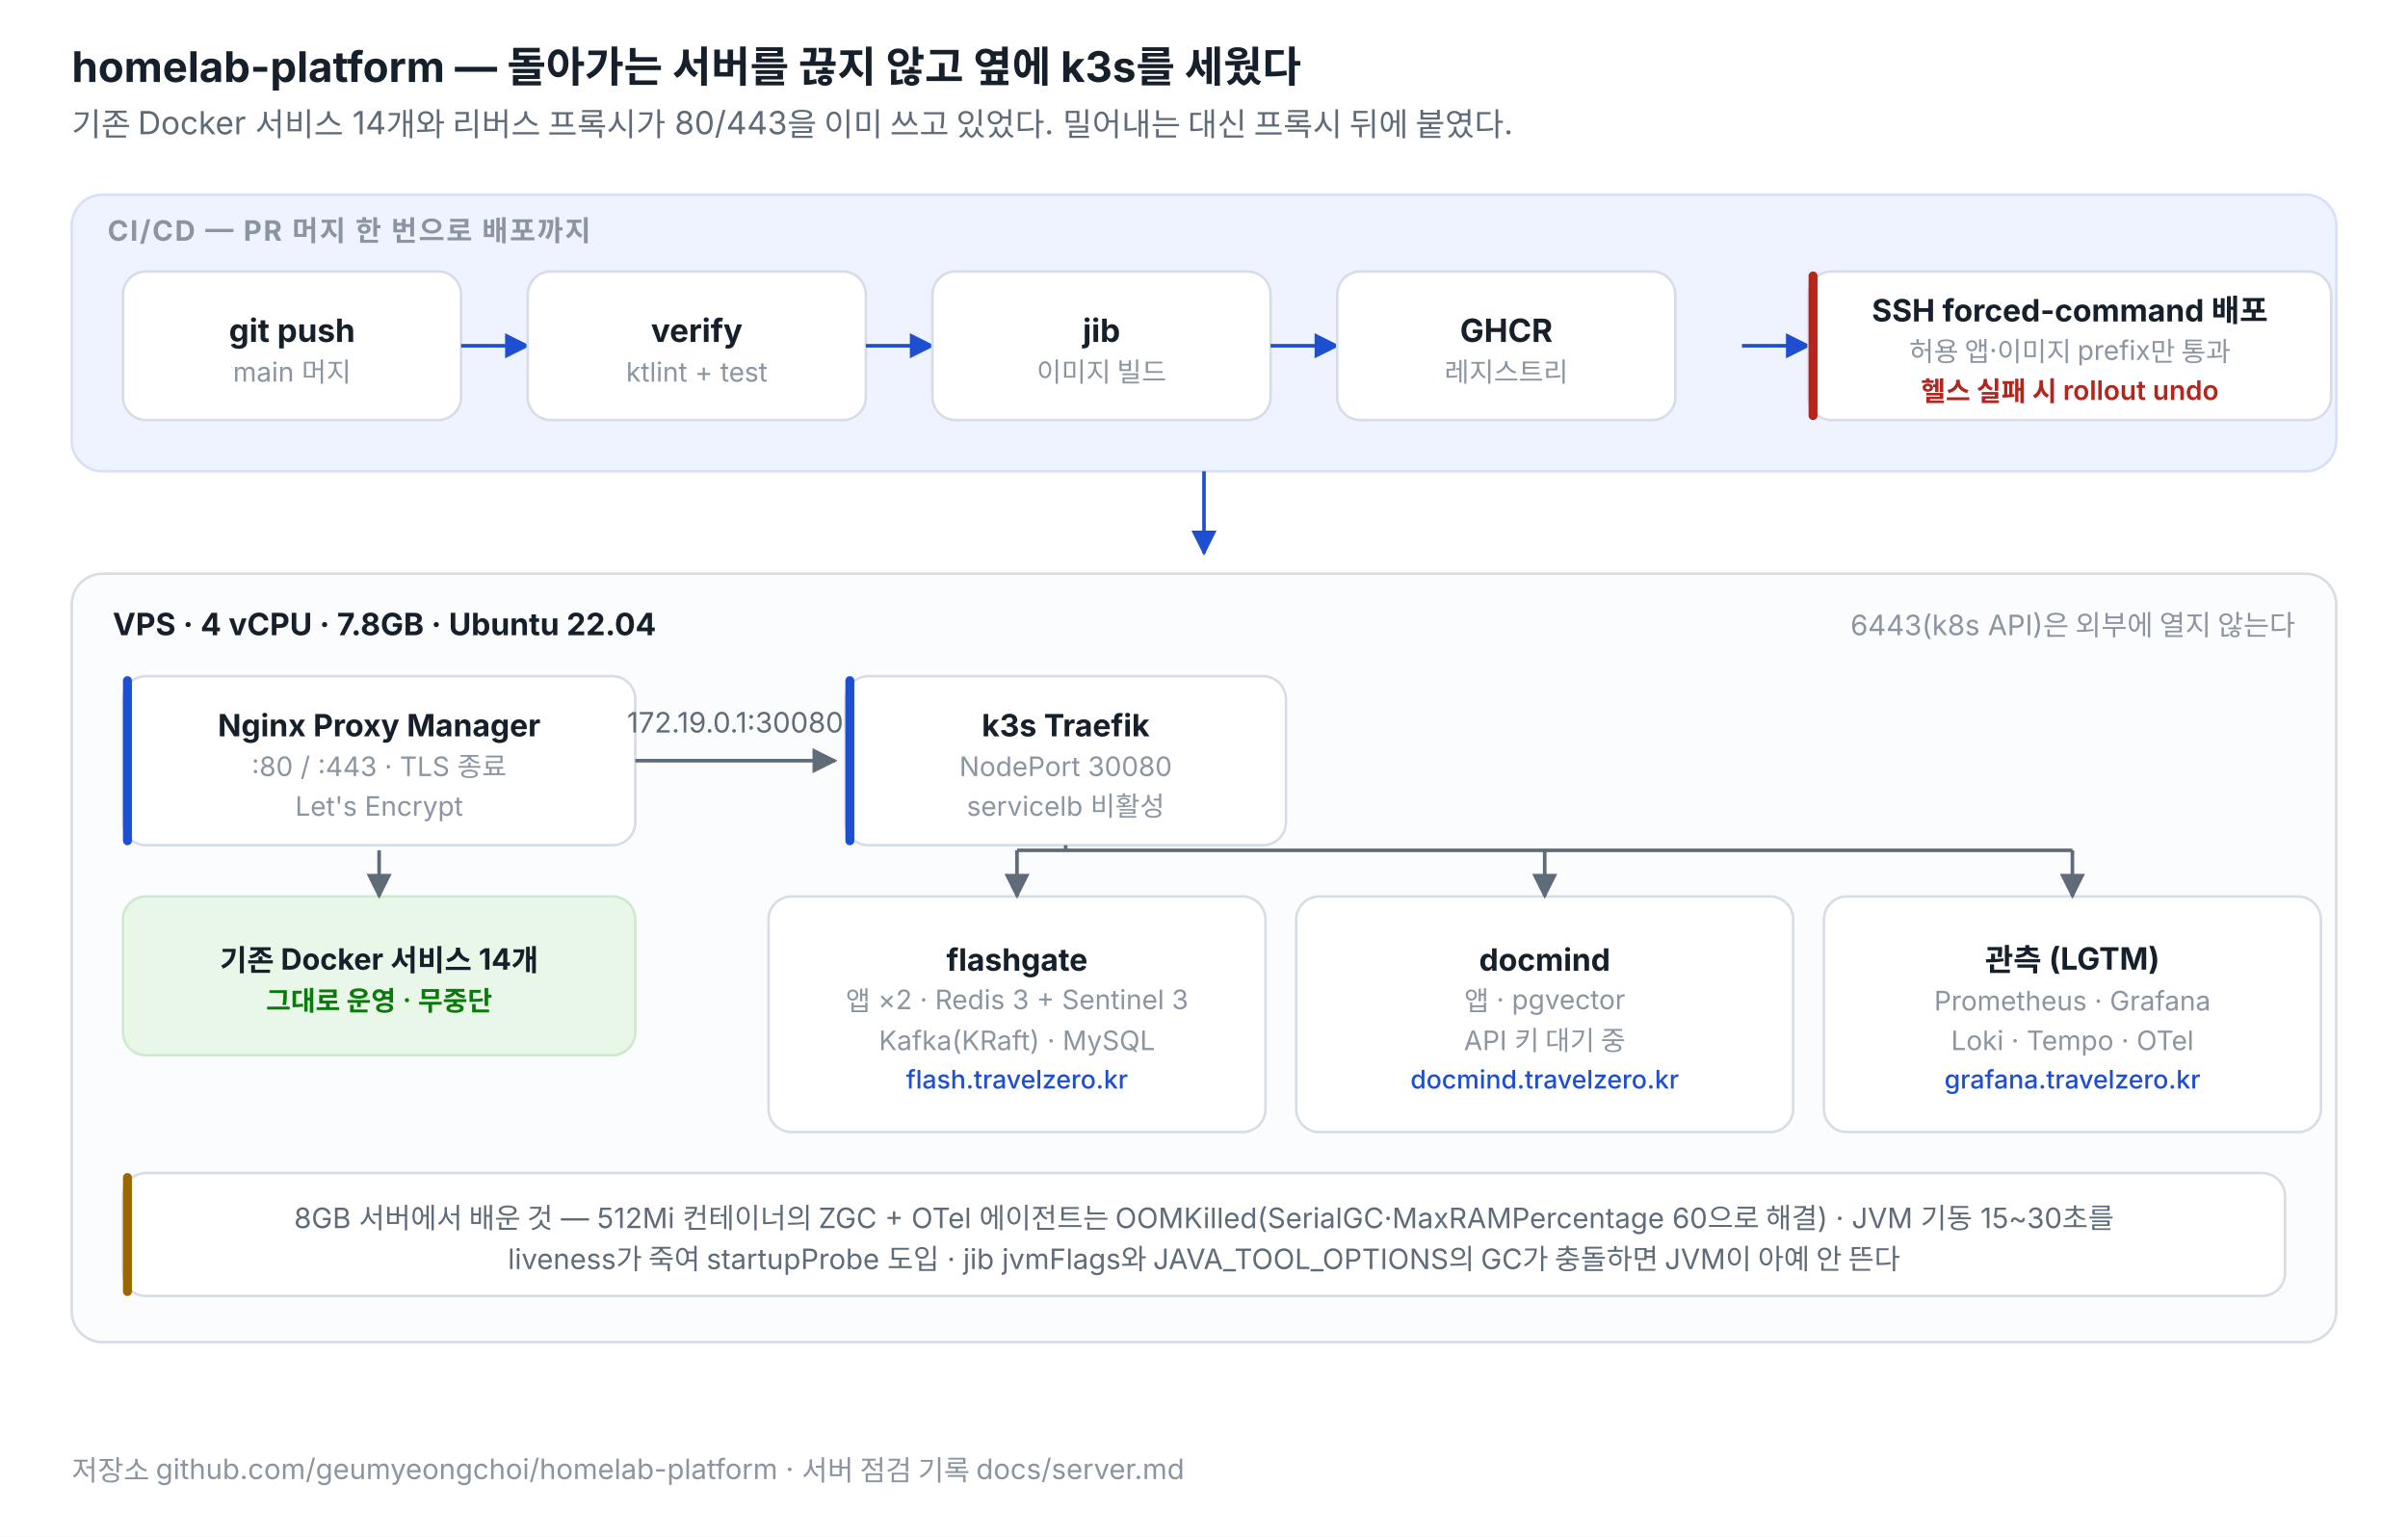
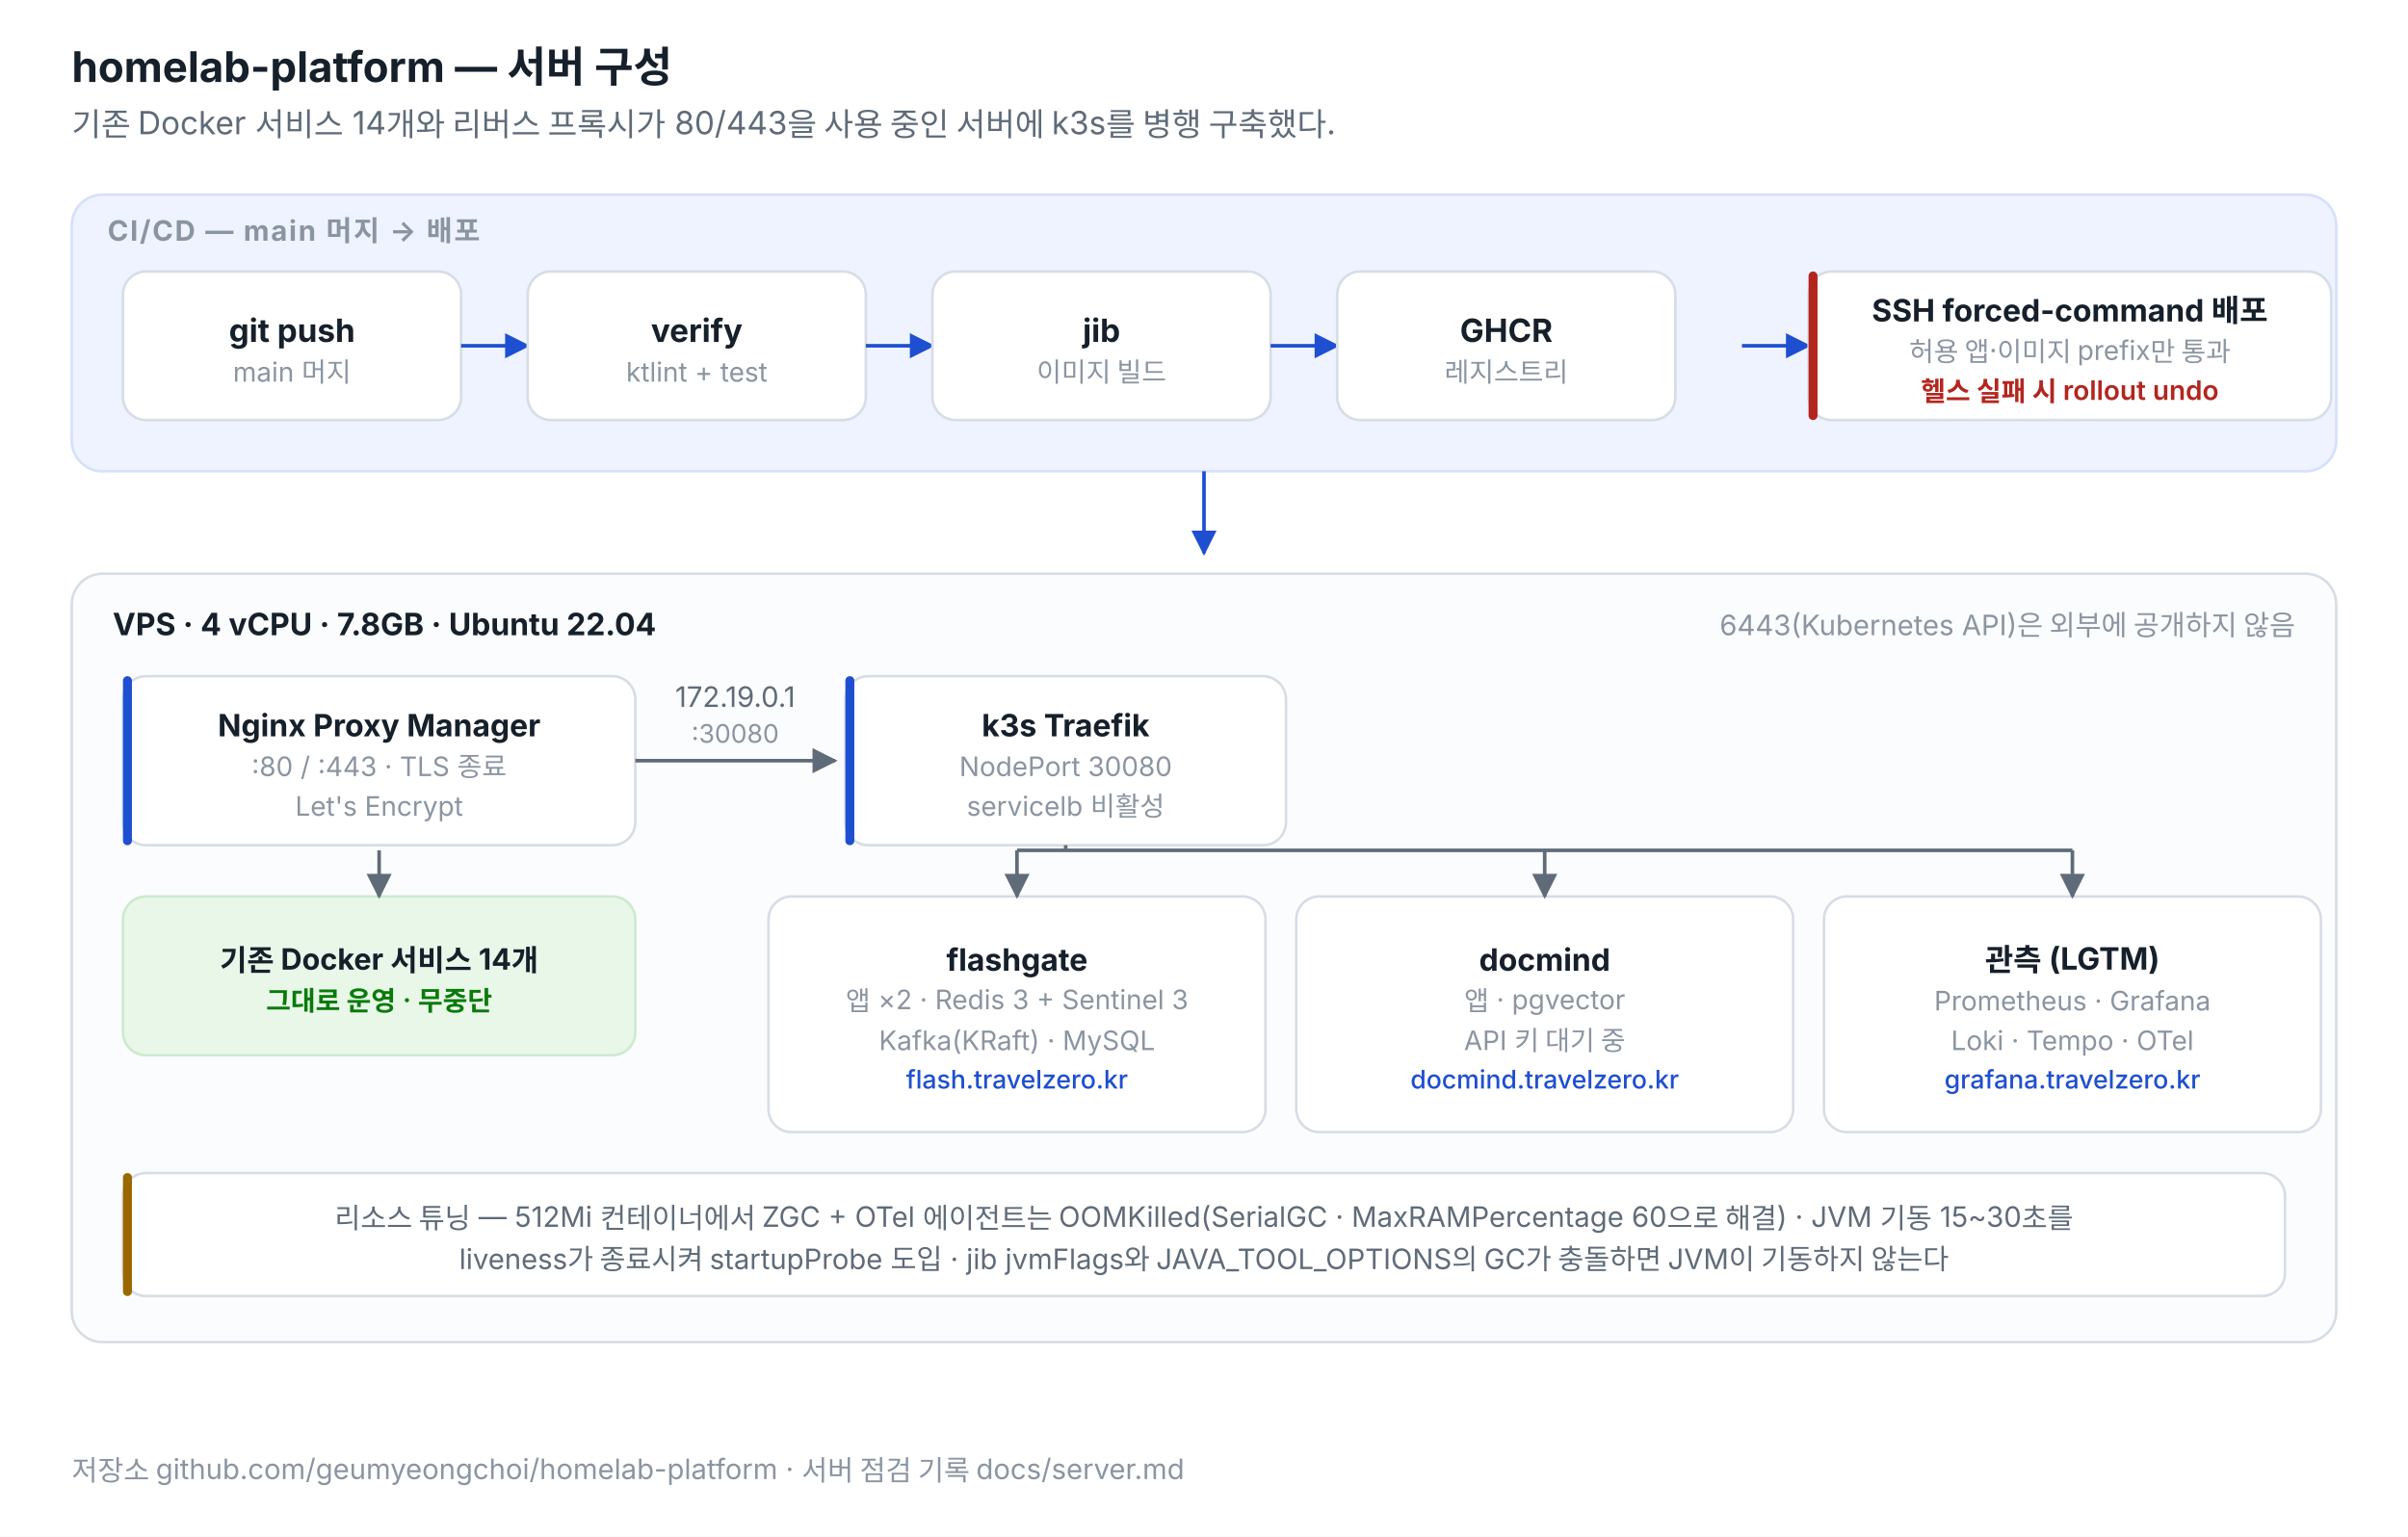
- <svg xmlns="http://www.w3.org/2000/svg" width="940" height="600" viewBox="0 0 940 600" font-family="system-ui,-apple-system,'Apple SD Gothic Neo','Noto Sans KR',sans-serif" role="img" aria-label="homelab-platform — 돌아가는 서버를 끊지 않고 옆에 k3s를 세웠다">
+ <svg xmlns="http://www.w3.org/2000/svg" width="940" height="600" viewBox="0 0 940 600" font-family="system-ui,-apple-system,'Apple SD Gothic Neo','Noto Sans KR',sans-serif" role="img" aria-label="homelab-platform — 서버 구성">
  <defs>
    <marker id="a" viewBox="0 0 10 10" refX="9" refY="5" markerWidth="7" markerHeight="7" orient="auto-start-reverse">
      <path d="M0 0 L10 5 L0 10 z" fill="#5f6b78" />
    </marker>
    <marker id="ab" viewBox="0 0 10 10" refX="9" refY="5" markerWidth="7" markerHeight="7" orient="auto-start-reverse">
      <path d="M0 0 L10 5 L0 10 z" fill="#1f4fd1" />
    </marker>
    <marker id="ar" viewBox="0 0 10 10" refX="9" refY="5" markerWidth="7" markerHeight="7" orient="auto-start-reverse">
      <path d="M0 0 L10 5 L0 10 z" fill="#b3261e" />
    </marker>
  </defs>
  <rect width="940" height="600" fill="#ffffff" />
-   <text x="28" y="32" font-size="16.5" font-weight="650" fill="#16202b">homelab-platform — 돌아가는 서버를 끊지 않고 옆에 k3s를 세웠다</text>
-   <text x="28" y="53" font-size="12.5" fill="#5f6b78">기존 Docker 서비스 14개와 리버스 프록시가 80/443을 이미 쓰고 있었다. 밀어내는 대신 프록시 뒤에 붙였다.</text>
+   <text x="28" y="32" font-size="16.5" font-weight="650" fill="#16202b">homelab-platform — 서버 구성</text>
+   <text x="28" y="53" font-size="12.5" fill="#5f6b78">기존 Docker 서비스 14개와 리버스 프록시가 80/443을 사용 중인 서버에 k3s를 병행 구축했다.</text>
  <rect x="28" y="76" width="884" height="108" rx="12" fill="#eef3ff" stroke="#d6e0fb" stroke-width="1" />
-   <text x="42" y="94" font-size="11" font-weight="700" fill="#8b95a1" letter-spacing="0.06em">CI/CD — PR 머지 한 번으로 배포까지</text>
+   <text x="42" y="94" font-size="11" font-weight="700" fill="#8b95a1" letter-spacing="0.06em">CI/CD — main 머지 → 배포</text>
  <rect x="48" y="106" width="132" height="58" rx="9" fill="#ffffff" stroke="#d7dde5" stroke-width="1" />
  <text x="114.0" y="133.5" font-size="12.5" font-weight="650" fill="#16202b" text-anchor="middle">git push</text>
  <text x="114.0" y="149.0" font-size="10.5" font-weight="400" fill="#8b95a1" text-anchor="middle">main 머지</text>
  <line x1="180" y1="135" x2="206" y2="135" stroke="#1f4fd1" stroke-width="1.4" marker-end="url(#ab)" />
  <rect x="206" y="106" width="132" height="58" rx="9" fill="#ffffff" stroke="#d7dde5" stroke-width="1" />
  <text x="272.0" y="133.5" font-size="12.5" font-weight="650" fill="#16202b" text-anchor="middle">verify</text>
  <text x="272.0" y="149.0" font-size="10.5" font-weight="400" fill="#8b95a1" text-anchor="middle">ktlint + test</text>
  <line x1="338" y1="135" x2="364" y2="135" stroke="#1f4fd1" stroke-width="1.4" marker-end="url(#ab)" />
  <rect x="364" y="106" width="132" height="58" rx="9" fill="#ffffff" stroke="#d7dde5" stroke-width="1" />
  <text x="430.0" y="133.5" font-size="12.5" font-weight="650" fill="#16202b" text-anchor="middle">jib</text>
  <text x="430.0" y="149.0" font-size="10.5" font-weight="400" fill="#8b95a1" text-anchor="middle">이미지 빌드</text>
  <line x1="496" y1="135" x2="522" y2="135" stroke="#1f4fd1" stroke-width="1.4" marker-end="url(#ab)" />
  <rect x="522" y="106" width="132" height="58" rx="9" fill="#ffffff" stroke="#d7dde5" stroke-width="1" />
  <text x="588.0" y="133.5" font-size="12.5" font-weight="650" fill="#16202b" text-anchor="middle">GHCR</text>
  <text x="588.0" y="149.0" font-size="10.5" font-weight="400" fill="#8b95a1" text-anchor="middle">레지스트리</text>
  <line x1="680" y1="135" x2="706" y2="135" stroke="#1f4fd1" stroke-width="1.4" marker-end="url(#ab)" />
  <rect x="706" y="106" width="204" height="58" rx="9" fill="#ffffff" stroke="#d7dde5" stroke-width="1" />
  <rect x="706" y="106" width="3.5" height="58" rx="1.75" fill="#b3261e" />
  <text x="808.0" y="125.5" font-size="12" font-weight="650" fill="#16202b" text-anchor="middle">SSH forced-command 배포</text>
  <text x="808.0" y="141.0" font-size="10.5" font-weight="400" fill="#8b95a1" text-anchor="middle">허용 앱·이미지 prefix만 통과</text>
  <text x="808.0" y="156.5" font-size="10.5" font-weight="600" fill="#b3261e" text-anchor="middle">헬스 실패 시 rollout undo</text>
  <line x1="470.0" y1="184" x2="470.0" y2="216" stroke="#1f4fd1" stroke-width="1.4" marker-end="url(#ab)" />
  <rect x="28" y="224" width="884" height="300" rx="12" fill="#fbfcfd" stroke="#d7dde5" />
  <text x="44" y="248" font-size="12" font-weight="700" fill="#16202b">VPS · 4 vCPU · 7.8GB · Ubuntu 22.04</text>
-   <text x="896" y="248" font-size="11" fill="#8b95a1" text-anchor="end">6443(k8s API)은 외부에 열지 않는다</text>
+   <text x="896" y="248" font-size="11" fill="#8b95a1" text-anchor="end">6443(Kubernetes API)은 외부에 공개하지 않음</text>
  <rect x="48" y="264" width="200" height="66" rx="9" fill="#ffffff" stroke="#d7dde5" stroke-width="1" />
  <rect x="48" y="264" width="3.5" height="66" rx="1.75" fill="#1f4fd1" />
  <text x="148.0" y="287.5" font-size="12" font-weight="650" fill="#16202b" text-anchor="middle">Nginx Proxy Manager</text>
  <text x="148.0" y="303.0" font-size="10.5" font-weight="400" fill="#8b95a1" text-anchor="middle">:80 / :443 · TLS 종료</text>
  <text x="148.0" y="318.5" font-size="10.5" font-weight="400" fill="#8b95a1" text-anchor="middle">Let's Encrypt</text>
  <line x1="248" y1="297" x2="326" y2="297" stroke="#5f6b78" stroke-width="1.4" marker-end="url(#a)" />
-   <text x="287.0" y="286" font-size="11" fill="#5f6b78" text-anchor="middle">172.19.0.1:30080</text>
+   <text x="287.0" y="276" font-size="11" fill="#5f6b78" text-anchor="middle">172.19.0.1</text>
+   <text x="287.0" y="290" font-size="10" fill="#8b95a1" text-anchor="middle">:30080</text>
  <rect x="330" y="264" width="172" height="66" rx="9" fill="#ffffff" stroke="#d7dde5" stroke-width="1" />
  <rect x="330" y="264" width="3.5" height="66" rx="1.75" fill="#1f4fd1" />
  <text x="416.0" y="287.5" font-size="12" font-weight="650" fill="#16202b" text-anchor="middle">k3s Traefik</text>
  <text x="416.0" y="303.0" font-size="10.5" font-weight="400" fill="#8b95a1" text-anchor="middle">NodePort 30080</text>
  <text x="416.0" y="318.5" font-size="10.5" font-weight="400" fill="#8b95a1" text-anchor="middle">servicelb 비활성</text>
  <rect x="48" y="350" width="200" height="62" rx="9" fill="#e9f7e9" stroke="#cfe9cf" stroke-width="1" />
  <text x="148.0" y="379.0" font-size="11.5" font-weight="650" fill="#16202b" text-anchor="middle">기존 Docker 서비스 14개</text>
  <text x="148.0" y="394.5" font-size="10.5" font-weight="600" fill="#0a7a0a" text-anchor="middle">그대로 운영 · 무중단</text>
  <line x1="148" y1="332" x2="148" y2="350" stroke="#5f6b78" stroke-width="1.4" marker-end="url(#a)" />
  <rect x="300" y="350" width="194" height="92" rx="9" fill="#ffffff" stroke="#d7dde5" stroke-width="1" />
  <text x="397.0" y="379.0" font-size="12" font-weight="650" fill="#16202b" text-anchor="middle">flashgate</text>
  <text x="397.0" y="394.5" font-size="10.5" font-weight="400" fill="#8b95a1" text-anchor="middle">앱 ×2 · Redis 3 + Sentinel 3</text>
  <text x="397.0" y="410.0" font-size="10.5" font-weight="400" fill="#8b95a1" text-anchor="middle">Kafka(KRaft) · MySQL</text>
  <text x="397.0" y="425.0" font-size="10" font-weight="500" fill="#1f4fd1" text-anchor="middle">flash.travelzero.kr</text>
  <line x1="397" y1="332" x2="397" y2="350" stroke="#5f6b78" stroke-width="1.4" marker-end="url(#a)" />
  <rect x="506" y="350" width="194" height="92" rx="9" fill="#ffffff" stroke="#d7dde5" stroke-width="1" />
  <text x="603.0" y="379.0" font-size="12" font-weight="650" fill="#16202b" text-anchor="middle">docmind</text>
  <text x="603.0" y="394.5" font-size="10.5" font-weight="400" fill="#8b95a1" text-anchor="middle">앱 · pgvector</text>
  <text x="603.0" y="410.0" font-size="10.5" font-weight="400" fill="#8b95a1" text-anchor="middle">API 키 대기 중</text>
  <text x="603.0" y="425.0" font-size="10" font-weight="500" fill="#1f4fd1" text-anchor="middle">docmind.travelzero.kr</text>
  <line x1="603" y1="332" x2="603" y2="350" stroke="#5f6b78" stroke-width="1.4" marker-end="url(#a)" />
  <rect x="712" y="350" width="194" height="92" rx="9" fill="#ffffff" stroke="#d7dde5" stroke-width="1" />
  <text x="809.0" y="379.0" font-size="12" font-weight="650" fill="#16202b" text-anchor="middle">관측 (LGTM)</text>
  <text x="809.0" y="394.5" font-size="10.5" font-weight="400" fill="#8b95a1" text-anchor="middle">Prometheus · Grafana</text>
  <text x="809.0" y="410.0" font-size="10.5" font-weight="400" fill="#8b95a1" text-anchor="middle">Loki · Tempo · OTel</text>
  <text x="809.0" y="425.0" font-size="10" font-weight="500" fill="#1f4fd1" text-anchor="middle">grafana.travelzero.kr</text>
  <line x1="809" y1="332" x2="809" y2="350" stroke="#5f6b78" stroke-width="1.4" marker-end="url(#a)" />
  <line x1="397" y1="332" x2="809" y2="332" stroke="#5f6b78" stroke-width="1.4" />
  <line x1="416" y1="330" x2="416" y2="332" stroke="#5f6b78" stroke-width="1.4" />
  <rect x="48" y="458" width="844" height="48" rx="9" fill="#ffffff" stroke="#d7dde5" stroke-width="1" />
  <rect x="48" y="458" width="3.5" height="48" rx="1.75" fill="#9a6700" />
-   <text x="470.0" y="479.5" font-size="11" font-weight="400" fill="#5f6b78" text-anchor="middle">8GB 서버에서 배운 것 — 512Mi 컨테이너의 ZGC + OTel 에이전트는 OOMKilled(SerialGC·MaxRAMPercentage 60으로 해결) · JVM 기동 15~30초를</text>
-   <text x="470.0" y="495.5" font-size="11" font-weight="400" fill="#5f6b78" text-anchor="middle">liveness가 죽여 startupProbe 도입 · jib jvmFlags와 JAVA_TOOL_OPTIONS의 GC가 충돌하면 JVM이 아예 안 뜬다</text>
+   <text x="470.0" y="479.5" font-size="11" font-weight="400" fill="#5f6b78" text-anchor="middle">리소스 튜닝 — 512Mi 컨테이너에서 ZGC + OTel 에이전트는 OOMKilled(SerialGC · MaxRAMPercentage 60으로 해결) · JVM 기동 15~30초를</text>
+   <text x="470.0" y="495.5" font-size="11" font-weight="400" fill="#5f6b78" text-anchor="middle">liveness가 종료시켜 startupProbe 도입 · jib jvmFlags와 JAVA_TOOL_OPTIONS의 GC가 충돌하면 JVM이 기동하지 않는다</text>
  <text x="28" y="578" font-size="11" fill="#8b95a1">저장소 github.com/geumyeongchoi/homelab-platform · 서버 점검 기록 docs/server.md</text>
</svg>
